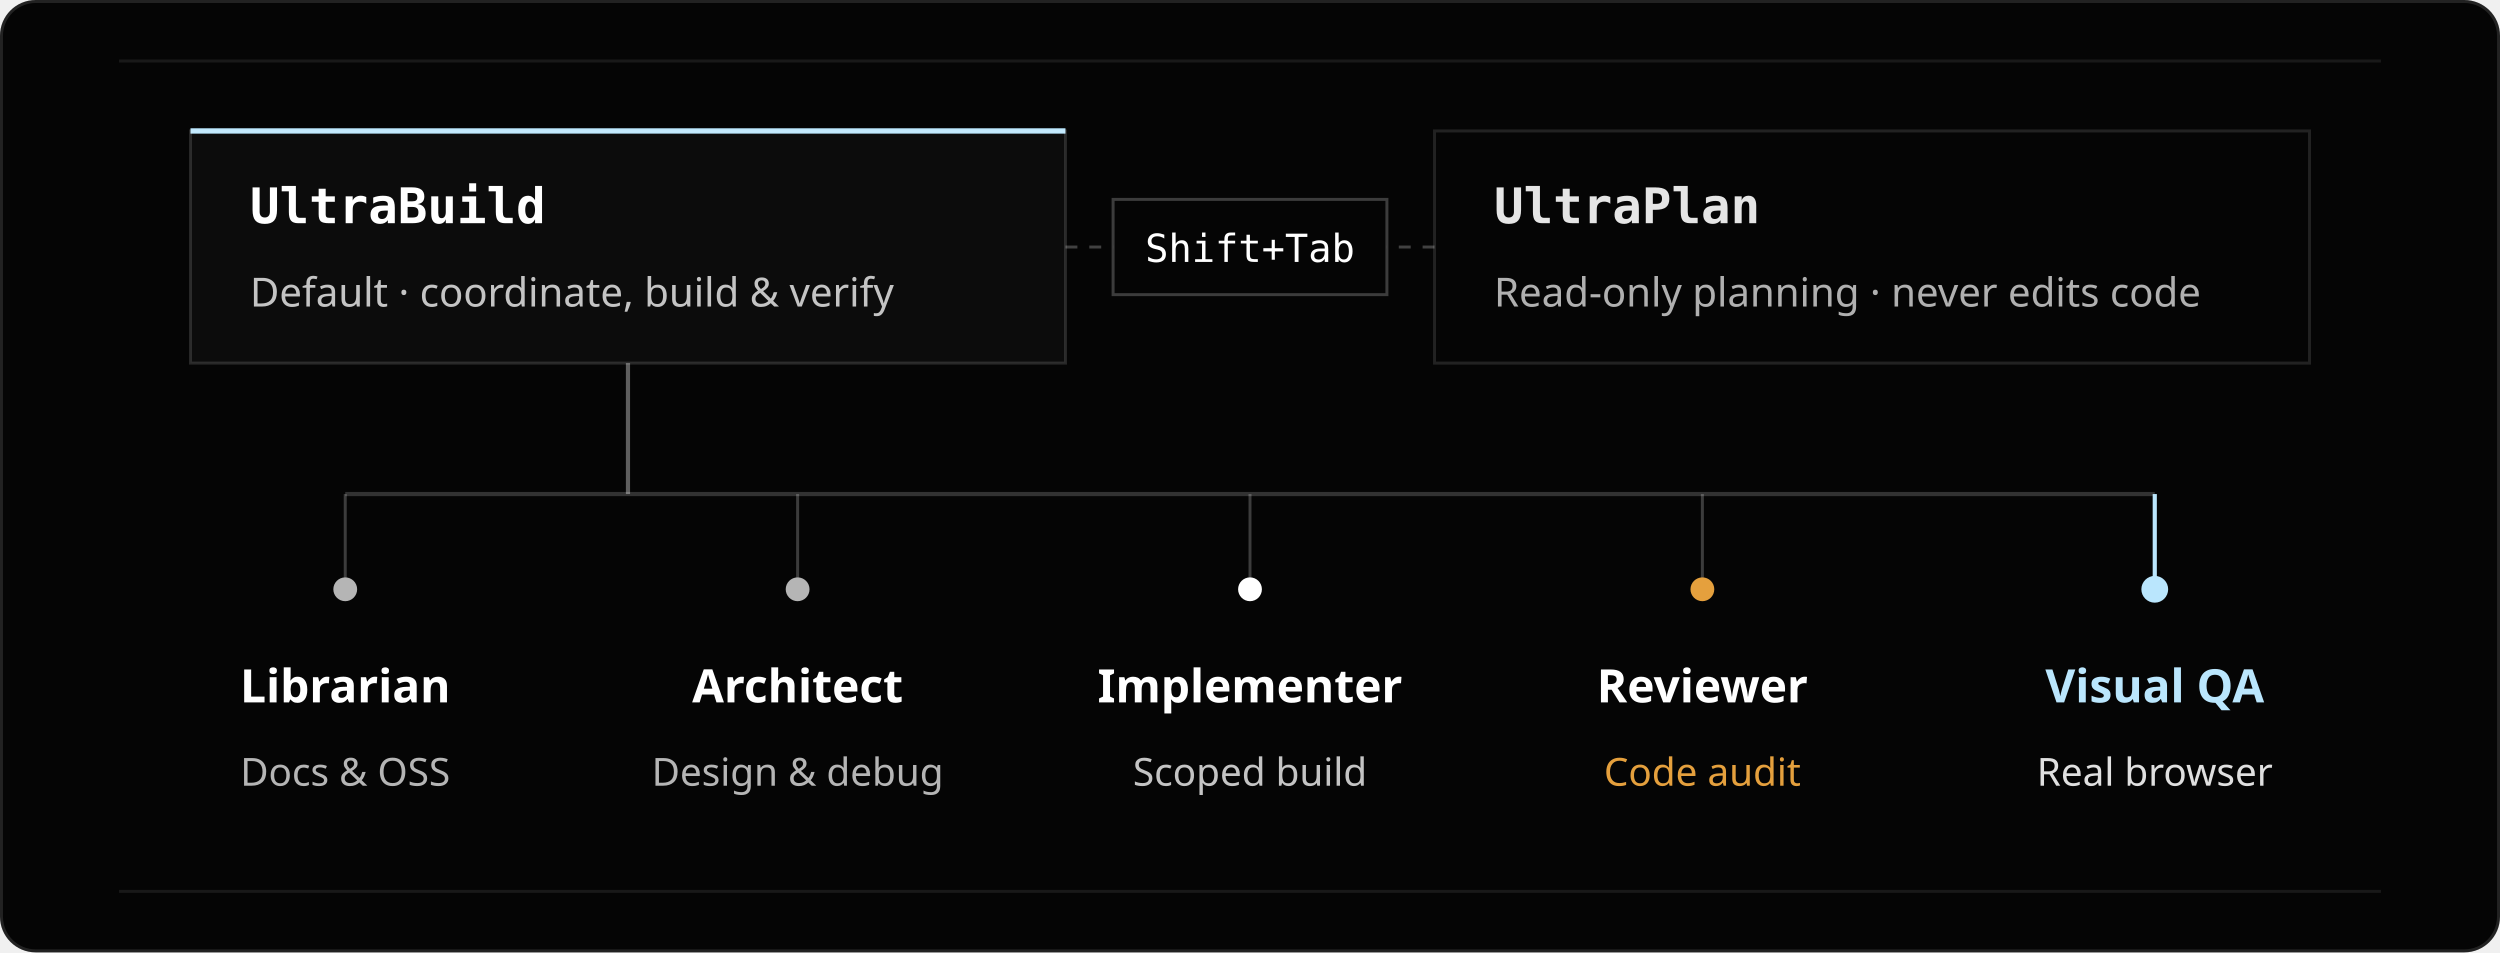
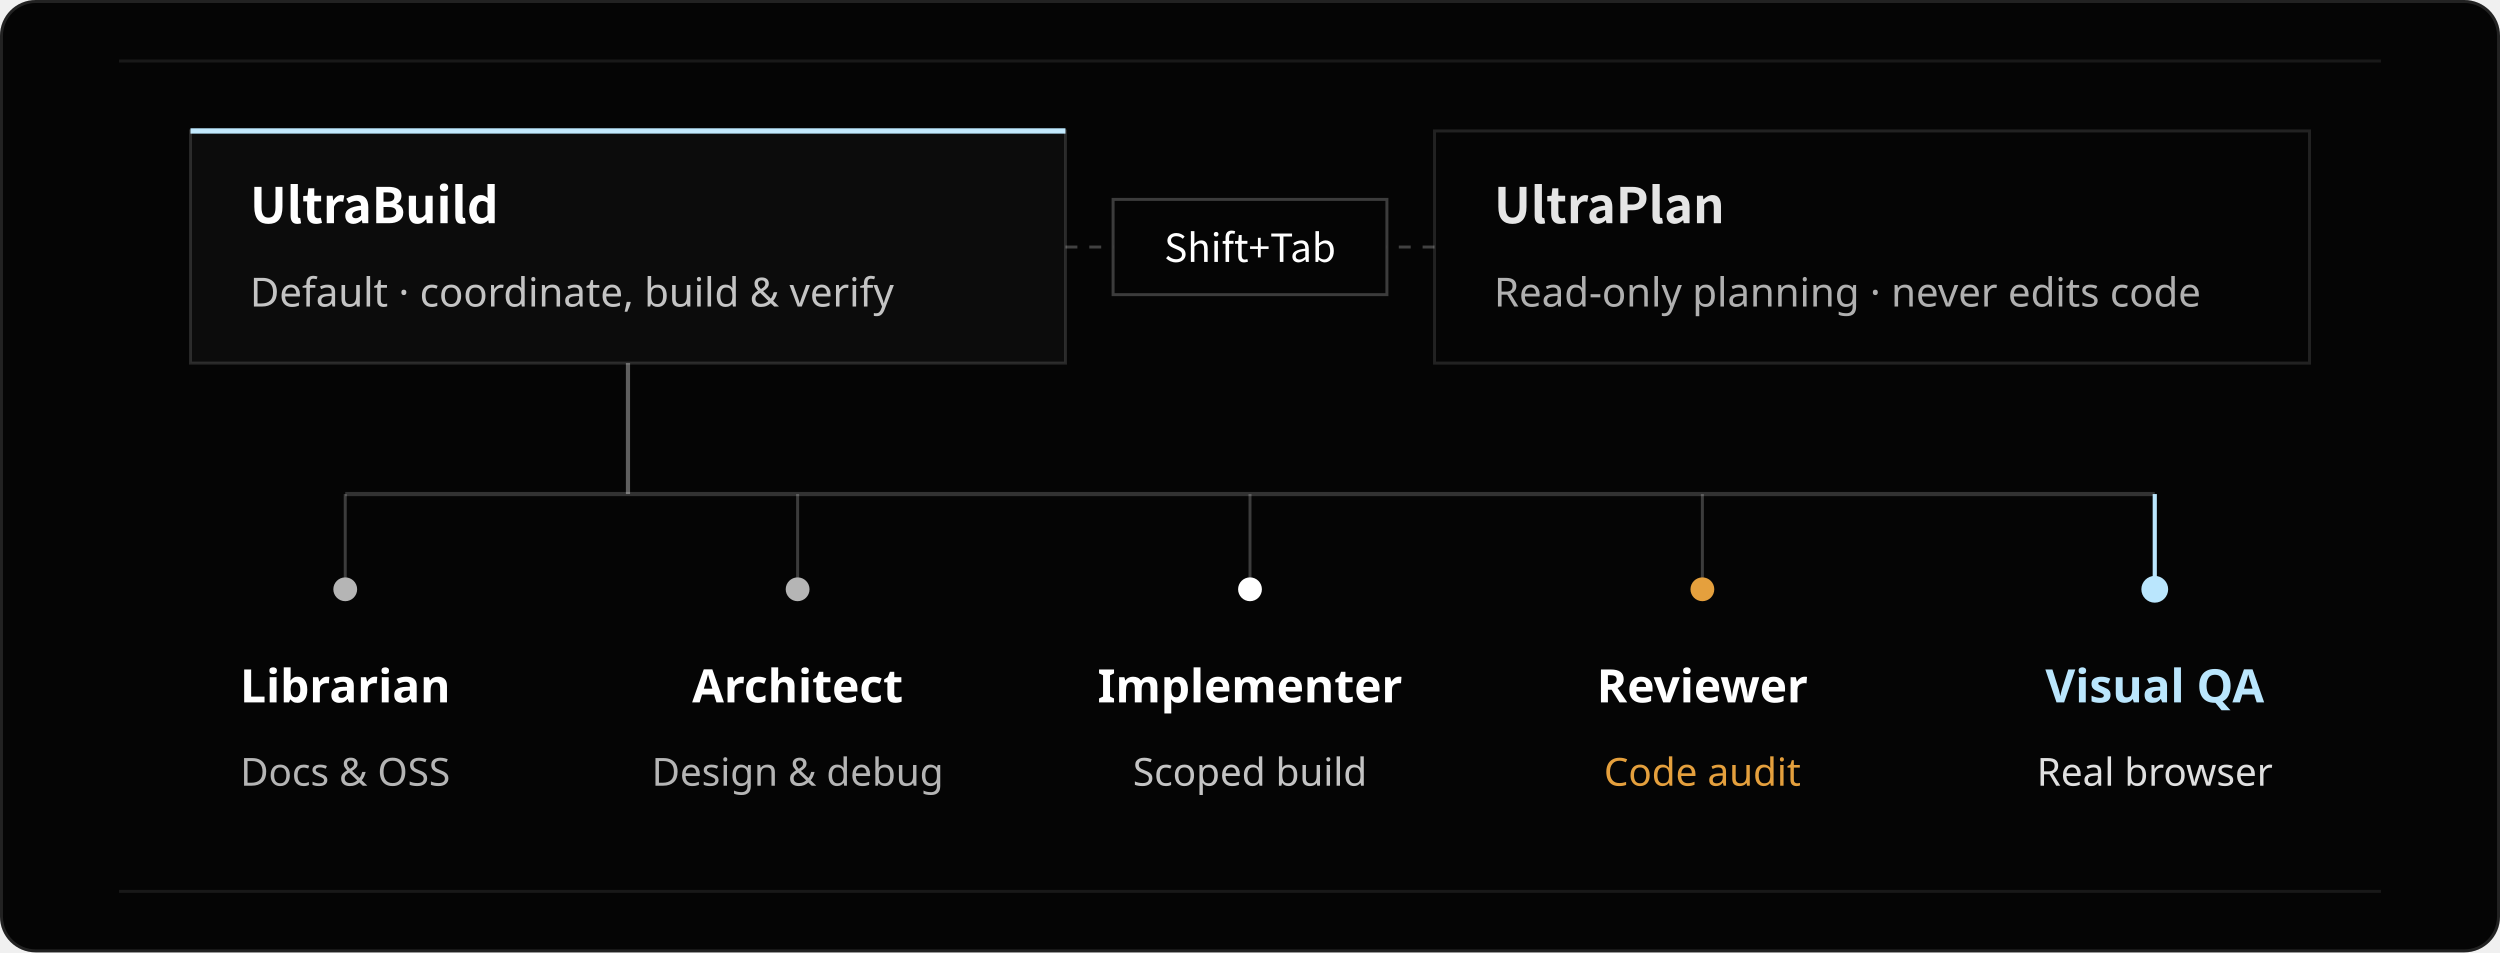
<svg xmlns="http://www.w3.org/2000/svg" viewBox="0 0 840 320" fill="none" direction="ltr" role="img" aria-label="UltraBuild and UltraPlan primary roles plus 5 background specialists">
  <rect width="840" height="320" rx="12" fill="#050505" />
  <rect x="0.5" y="0.5" width="839" height="319" rx="11.5" stroke="#FFFFFF" stroke-opacity="0.12" />
  <g transform="translate(40, 20)">
    <line x1="0" y1="0.5" x2="760" y2="0.5" stroke="#FFFFFF" stroke-opacity="0.08" />
    <line x1="0" y1="279.5" x2="760" y2="279.5" stroke="#FFFFFF" stroke-opacity="0.08" />
    <line x1="24" y1="24" x2="318" y2="24" stroke="#BAE6FD" stroke-width="1.8" />
    <rect x="24" y="24" width="294" height="78" fill="#FFFFFF" fill-opacity="0.03" stroke="#FFFFFF" stroke-opacity="0.14" />
-     <text x="44" y="55" fill="#FFFFFF" font-family="ui-monospace, SFMono-Regular, Menlo, Consolas, 'DejaVu Sans Mono', 'Noto Sans Arabic', 'PingFang SC', 'Noto Sans CJK SC', 'Noto Sans CJK TC', monospace" font-size="16.5" font-weight="600">UltraBuild</text>
+     <text x="44" y="55" fill="#FFFFFF" font-family="'JetBrains Mono', SFMono-Regular, Menlo, Consolas, 'Noto Sans Arabic', 'Geeza Pro', 'SF Arabic', 'PingFang SC', 'Noto Sans CJK SC', 'Noto Sans CJK TC', 'DejaVu Sans Mono', ui-monospace, monospace" font-size="16.5" font-weight="600">UltraBuild</text>
    <text x="44" y="83" fill="#C4C4C4" font-family="ui-sans-serif, -apple-system, BlinkMacSystemFont, 'Segoe UI', 'Noto Sans', 'Ubuntu Sans', 'Noto Sans Arabic', 'Geeza Pro', 'SF Arabic', 'PingFang SC', 'Hiragino Sans GB', 'Noto Sans CJK SC', 'Noto Sans CJK TC', 'Microsoft YaHei', sans-serif" font-size="13.5">Default · coordinate, build &amp; verify</text>
    <line x1="318" y1="63" x2="442" y2="63" stroke="#FFFFFF" stroke-opacity="0.24" stroke-dasharray="4 4" />
    <rect x="334" y="47" width="92" height="32" fill="#050505" stroke="#FFFFFF" stroke-opacity="0.22" />
-     <text x="380" y="68" text-anchor="middle" fill="#FFFFFF" font-family="ui-monospace, SFMono-Regular, Menlo, Consolas, 'DejaVu Sans Mono', 'Noto Sans Arabic', 'PingFang SC', 'Noto Sans CJK SC', 'Noto Sans CJK TC', monospace" font-size="13">Shift+Tab</text>
+     <text x="380" y="68" text-anchor="middle" fill="#FFFFFF" font-family="'JetBrains Mono', SFMono-Regular, Menlo, Consolas, 'Noto Sans Arabic', 'Geeza Pro', 'SF Arabic', 'PingFang SC', 'Noto Sans CJK SC', 'Noto Sans CJK TC', 'DejaVu Sans Mono', ui-monospace, monospace" font-size="13">Shift+Tab</text>
    <rect x="442" y="24" width="294" height="78" fill="transparent" stroke="#FFFFFF" stroke-opacity="0.12" />
-     <text x="462" y="55" fill="#E5E5E5" font-family="ui-monospace, SFMono-Regular, Menlo, Consolas, 'DejaVu Sans Mono', 'Noto Sans Arabic', 'PingFang SC', 'Noto Sans CJK SC', 'Noto Sans CJK TC', monospace" font-size="16.5" font-weight="600">UltraPlan</text>
+     <text x="462" y="55" fill="#E5E5E5" font-family="'JetBrains Mono', SFMono-Regular, Menlo, Consolas, 'Noto Sans Arabic', 'Geeza Pro', 'SF Arabic', 'PingFang SC', 'Noto Sans CJK SC', 'Noto Sans CJK TC', 'DejaVu Sans Mono', ui-monospace, monospace" font-size="16.5" font-weight="600">UltraPlan</text>
    <text x="462" y="83" fill="#B0B0B0" font-family="ui-sans-serif, -apple-system, BlinkMacSystemFont, 'Segoe UI', 'Noto Sans', 'Ubuntu Sans', 'Noto Sans Arabic', 'Geeza Pro', 'SF Arabic', 'PingFang SC', 'Hiragino Sans GB', 'Noto Sans CJK SC', 'Noto Sans CJK TC', 'Microsoft YaHei', sans-serif" font-size="13.5">Read-only planning · never edits code</text>
    <line x1="171" y1="102" x2="171" y2="146" stroke="#FFFFFF" stroke-opacity="0.36" stroke-width="1.4" />
    <line x1="76" y1="146" x2="684" y2="146" stroke="#FFFFFF" stroke-opacity="0.18" stroke-width="1.4" />
    <line x1="76" y1="146" x2="76" y2="178" stroke="#FFFFFF" stroke-opacity="0.22" />
    <line x1="228" y1="146" x2="228" y2="178" stroke="#FFFFFF" stroke-opacity="0.22" />
    <line x1="380" y1="146" x2="380" y2="178" stroke="#FFFFFF" stroke-opacity="0.22" />
    <line x1="532" y1="146" x2="532" y2="178" stroke="#FFFFFF" stroke-opacity="0.22" />
    <line x1="684" y1="146" x2="684" y2="178" stroke="#BAE6FD" stroke-width="1.4" />
    <circle cx="76" cy="178" r="4" fill="#B5B5B5" />
    <circle cx="228" cy="178" r="4" fill="#B5B5B5" />
    <circle cx="380" cy="178" r="4" fill="#FFFFFF" />
    <circle cx="532" cy="178" r="4" fill="#E5A03D" />
    <circle cx="684" cy="178" r="4.5" fill="#BAE6FD" />
    <g font-family="ui-sans-serif, -apple-system, BlinkMacSystemFont, 'Segoe UI', 'Noto Sans', 'Ubuntu Sans', 'Noto Sans Arabic', 'Geeza Pro', 'SF Arabic', 'PingFang SC', 'Hiragino Sans GB', 'Noto Sans CJK SC', 'Noto Sans CJK TC', 'Microsoft YaHei', sans-serif" text-anchor="middle">
      <text x="76" y="216" fill="#FFFFFF" font-size="15.5" font-weight="600">Librarian</text>
      <text x="76" y="244" fill="#B5B5B5" font-size="13">Docs &amp; OSS</text>
      <text x="228" y="216" fill="#FFFFFF" font-size="15.5" font-weight="600">Architect</text>
      <text x="228" y="244" fill="#B5B5B5" font-size="13">Design &amp; debug</text>
      <text x="380" y="216" fill="#FFFFFF" font-size="15.5" font-weight="600">Implementer</text>
      <text x="380" y="244" fill="#C4C4C4" font-size="13">Scoped build</text>
      <text x="532" y="216" fill="#FFFFFF" font-size="15.5" font-weight="600">Reviewer</text>
      <text x="532" y="244" fill="#E5A03D" font-size="13">Code audit</text>
      <text x="684" y="216" fill="#BAE6FD" font-size="15.5" font-weight="600">Visual QA</text>
      <text x="684" y="244" fill="#E0E0E0" font-size="13">Real browser</text>
    </g>
  </g>
</svg>
